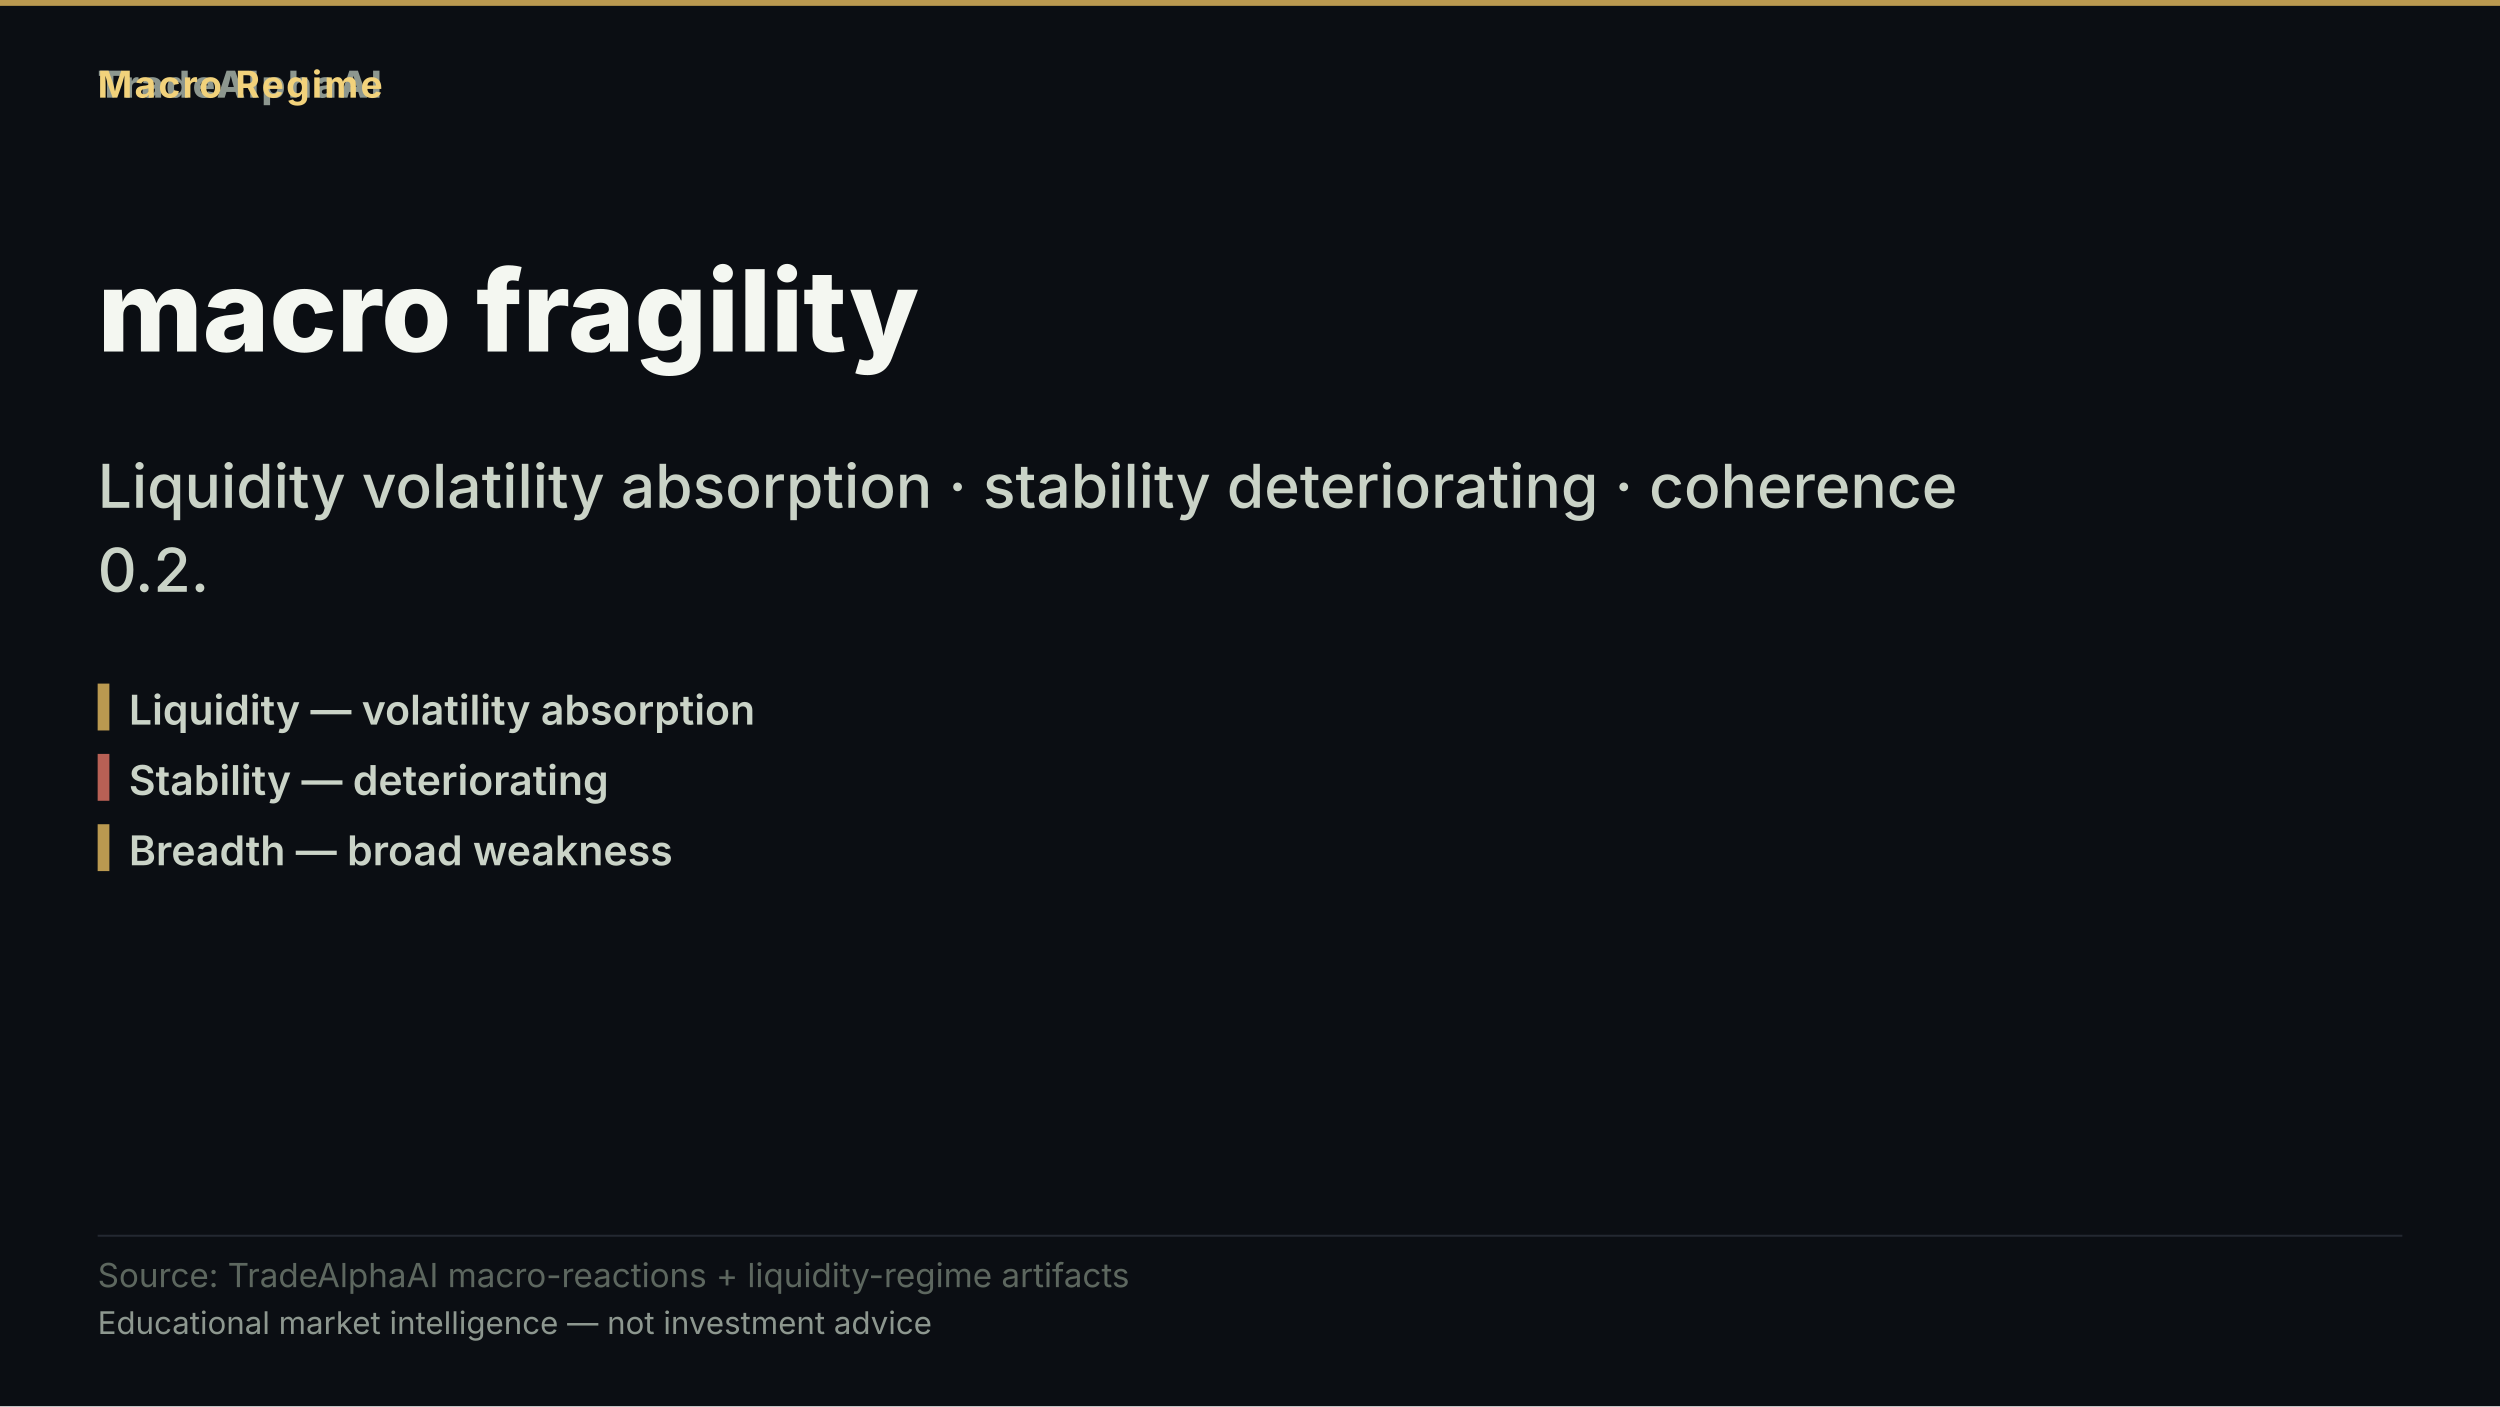
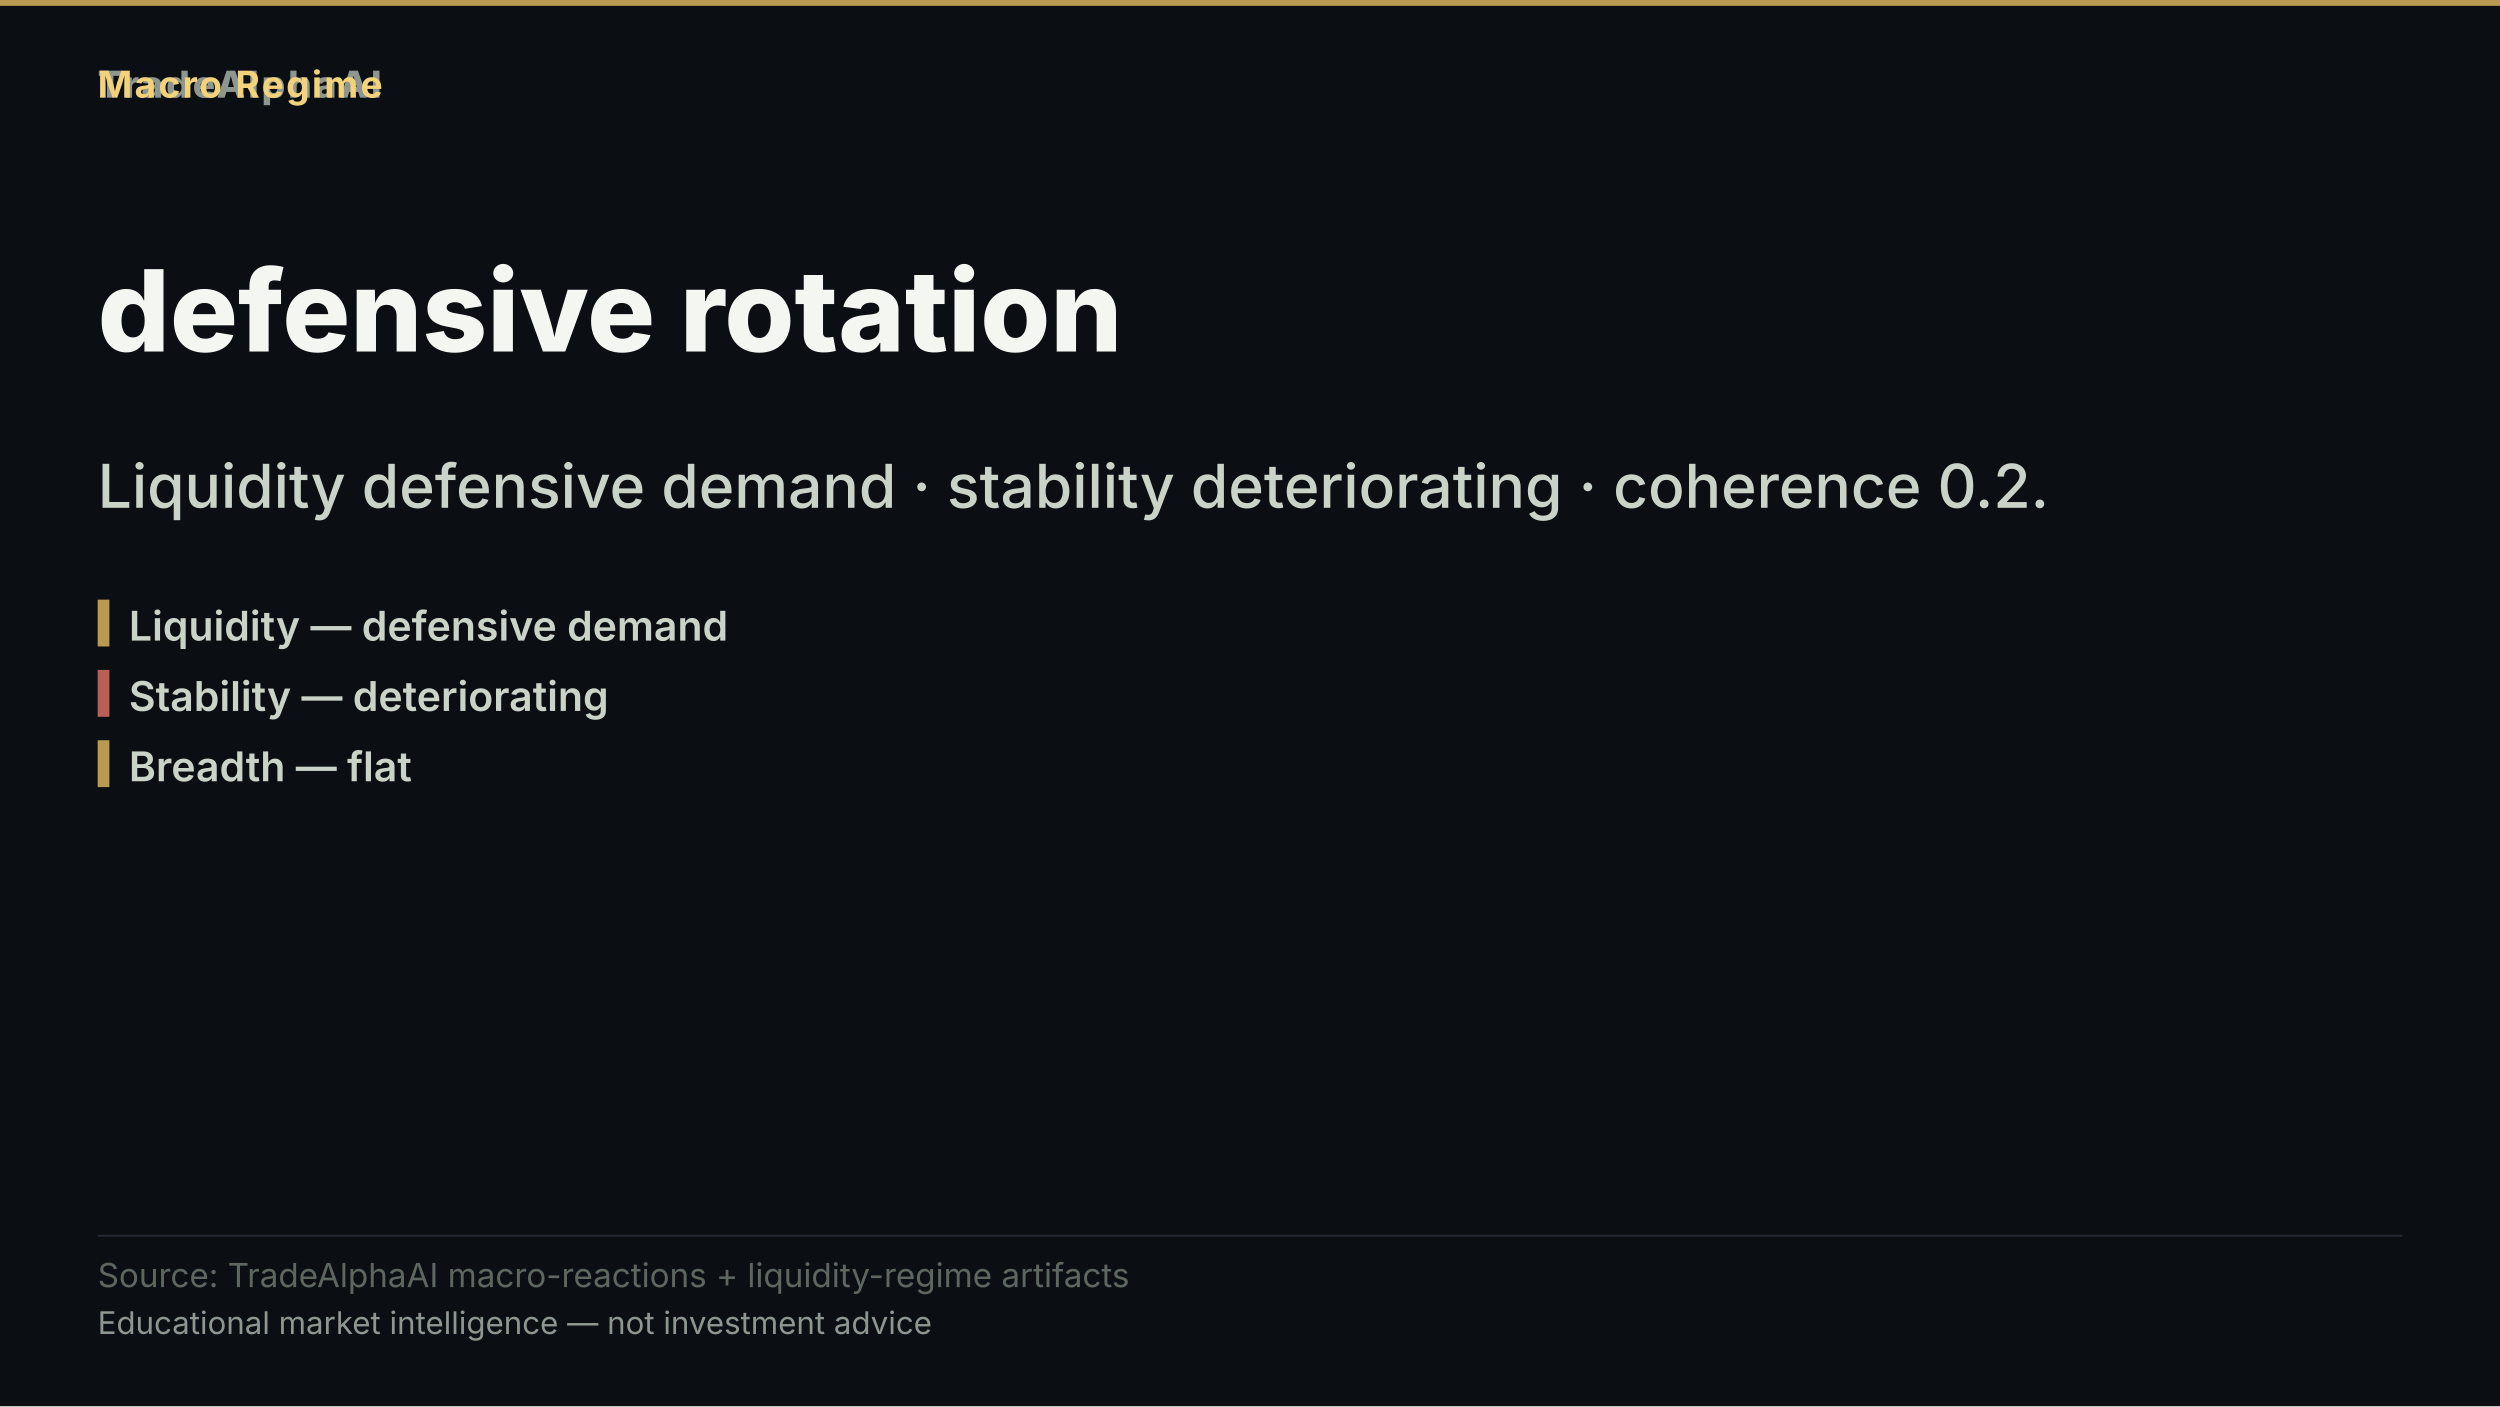
- <svg xmlns="http://www.w3.org/2000/svg" width="1280" height="720" viewBox="0 0 1280 720" role="img" aria-label="macro fragility">
+ <svg xmlns="http://www.w3.org/2000/svg" width="1280" height="720" viewBox="0 0 1280 720" role="img" aria-label="defensive rotation">
  <rect width="1280" height="720" fill="#0b0e13" />
  <rect x="0" y="0" width="1280" height="3" fill="#d8b15a" opacity="0.85" />
  <text x="50" y="50" font-family="'Inter','Segoe UI','Helvetica Neue',Arial,sans-serif" font-size="19" font-weight="800" letter-spacing="1.5" fill="#8d978f" text-anchor="start">TradeAlphaAI</text>
  <text x="50" y="50" font-family="'Inter','Segoe UI','Helvetica Neue',Arial,sans-serif" font-size="19" font-weight="700" letter-spacing="1.2" fill="#f2d27b" text-anchor="start">Macro Regime</text>
-   <text x="50" y="180" font-family="'Inter','Segoe UI','Helvetica Neue',Arial,sans-serif" font-size="58" font-weight="800" fill="#f4f7f1" text-anchor="start">macro fragility</text>
-   <text x="50" y="260" font-family="'Inter','Segoe UI','Helvetica Neue',Arial,sans-serif" font-size="31" font-weight="500" fill="#cad3c7" text-anchor="start">Liquidity volatility absorption · stability deteriorating · coherence</text>
-   <text x="50" y="303" font-family="'Inter','Segoe UI','Helvetica Neue',Arial,sans-serif" font-size="31" font-weight="500" fill="#cad3c7" text-anchor="start">0.2.</text>
-   <rect x="50" y="350" width="6" height="24" fill="#d8b15a" opacity="0.85" />
-   <text x="66" y="371" font-family="'Inter','Segoe UI','Helvetica Neue',Arial,sans-serif" font-size="21" font-weight="600" fill="#cad3c7" text-anchor="start">Liquidity — volatility absorption</text>
-   <rect x="50" y="386" width="6" height="24" fill="#d66e60" opacity="0.85" />
-   <text x="66" y="407" font-family="'Inter','Segoe UI','Helvetica Neue',Arial,sans-serif" font-size="21" font-weight="600" fill="#cad3c7" text-anchor="start">Stability — deteriorating</text>
-   <rect x="50" y="422" width="6" height="24" fill="#d8b15a" opacity="0.85" />
-   <text x="66" y="443" font-family="'Inter','Segoe UI','Helvetica Neue',Arial,sans-serif" font-size="21" font-weight="600" fill="#cad3c7" text-anchor="start">Breadth — broad weakness</text>
+   <text x="50" y="180" font-family="'Inter','Segoe UI','Helvetica Neue',Arial,sans-serif" font-size="58" font-weight="800" fill="#f4f7f1" text-anchor="start">defensive rotation</text>
+   <text x="50" y="260" font-family="'Inter','Segoe UI','Helvetica Neue',Arial,sans-serif" font-size="31" font-weight="500" fill="#cad3c7" text-anchor="start">Liquidity defensive demand · stability deteriorating · coherence 0.2.</text>
+   <rect x="50" y="307" width="6" height="24" fill="#d8b15a" opacity="0.85" />
+   <text x="66" y="328" font-family="'Inter','Segoe UI','Helvetica Neue',Arial,sans-serif" font-size="21" font-weight="600" fill="#cad3c7" text-anchor="start">Liquidity — defensive demand</text>
+   <rect x="50" y="343" width="6" height="24" fill="#d66e60" opacity="0.85" />
+   <text x="66" y="364" font-family="'Inter','Segoe UI','Helvetica Neue',Arial,sans-serif" font-size="21" font-weight="600" fill="#cad3c7" text-anchor="start">Stability — deteriorating</text>
+   <rect x="50" y="379" width="6" height="24" fill="#d8b15a" opacity="0.85" />
+   <text x="66" y="400" font-family="'Inter','Segoe UI','Helvetica Neue',Arial,sans-serif" font-size="21" font-weight="600" fill="#cad3c7" text-anchor="start">Breadth — flat</text>
  <rect x="50" y="632.2" width="1180" height="1" fill="rgba(148,163,184,0.18)" />
  <text x="50" y="659" font-family="'Inter','Segoe UI','Helvetica Neue',Arial,sans-serif" font-size="17" fill="#5d675f" text-anchor="start">Source: TradeAlphaAI macro-reactions + liquidity-regime artifacts</text>
  <text x="50" y="683" font-family="'Inter','Segoe UI','Helvetica Neue',Arial,sans-serif" font-size="16" fill="#8d978f" text-anchor="start">Educational market intelligence — not investment advice</text>
</svg>
